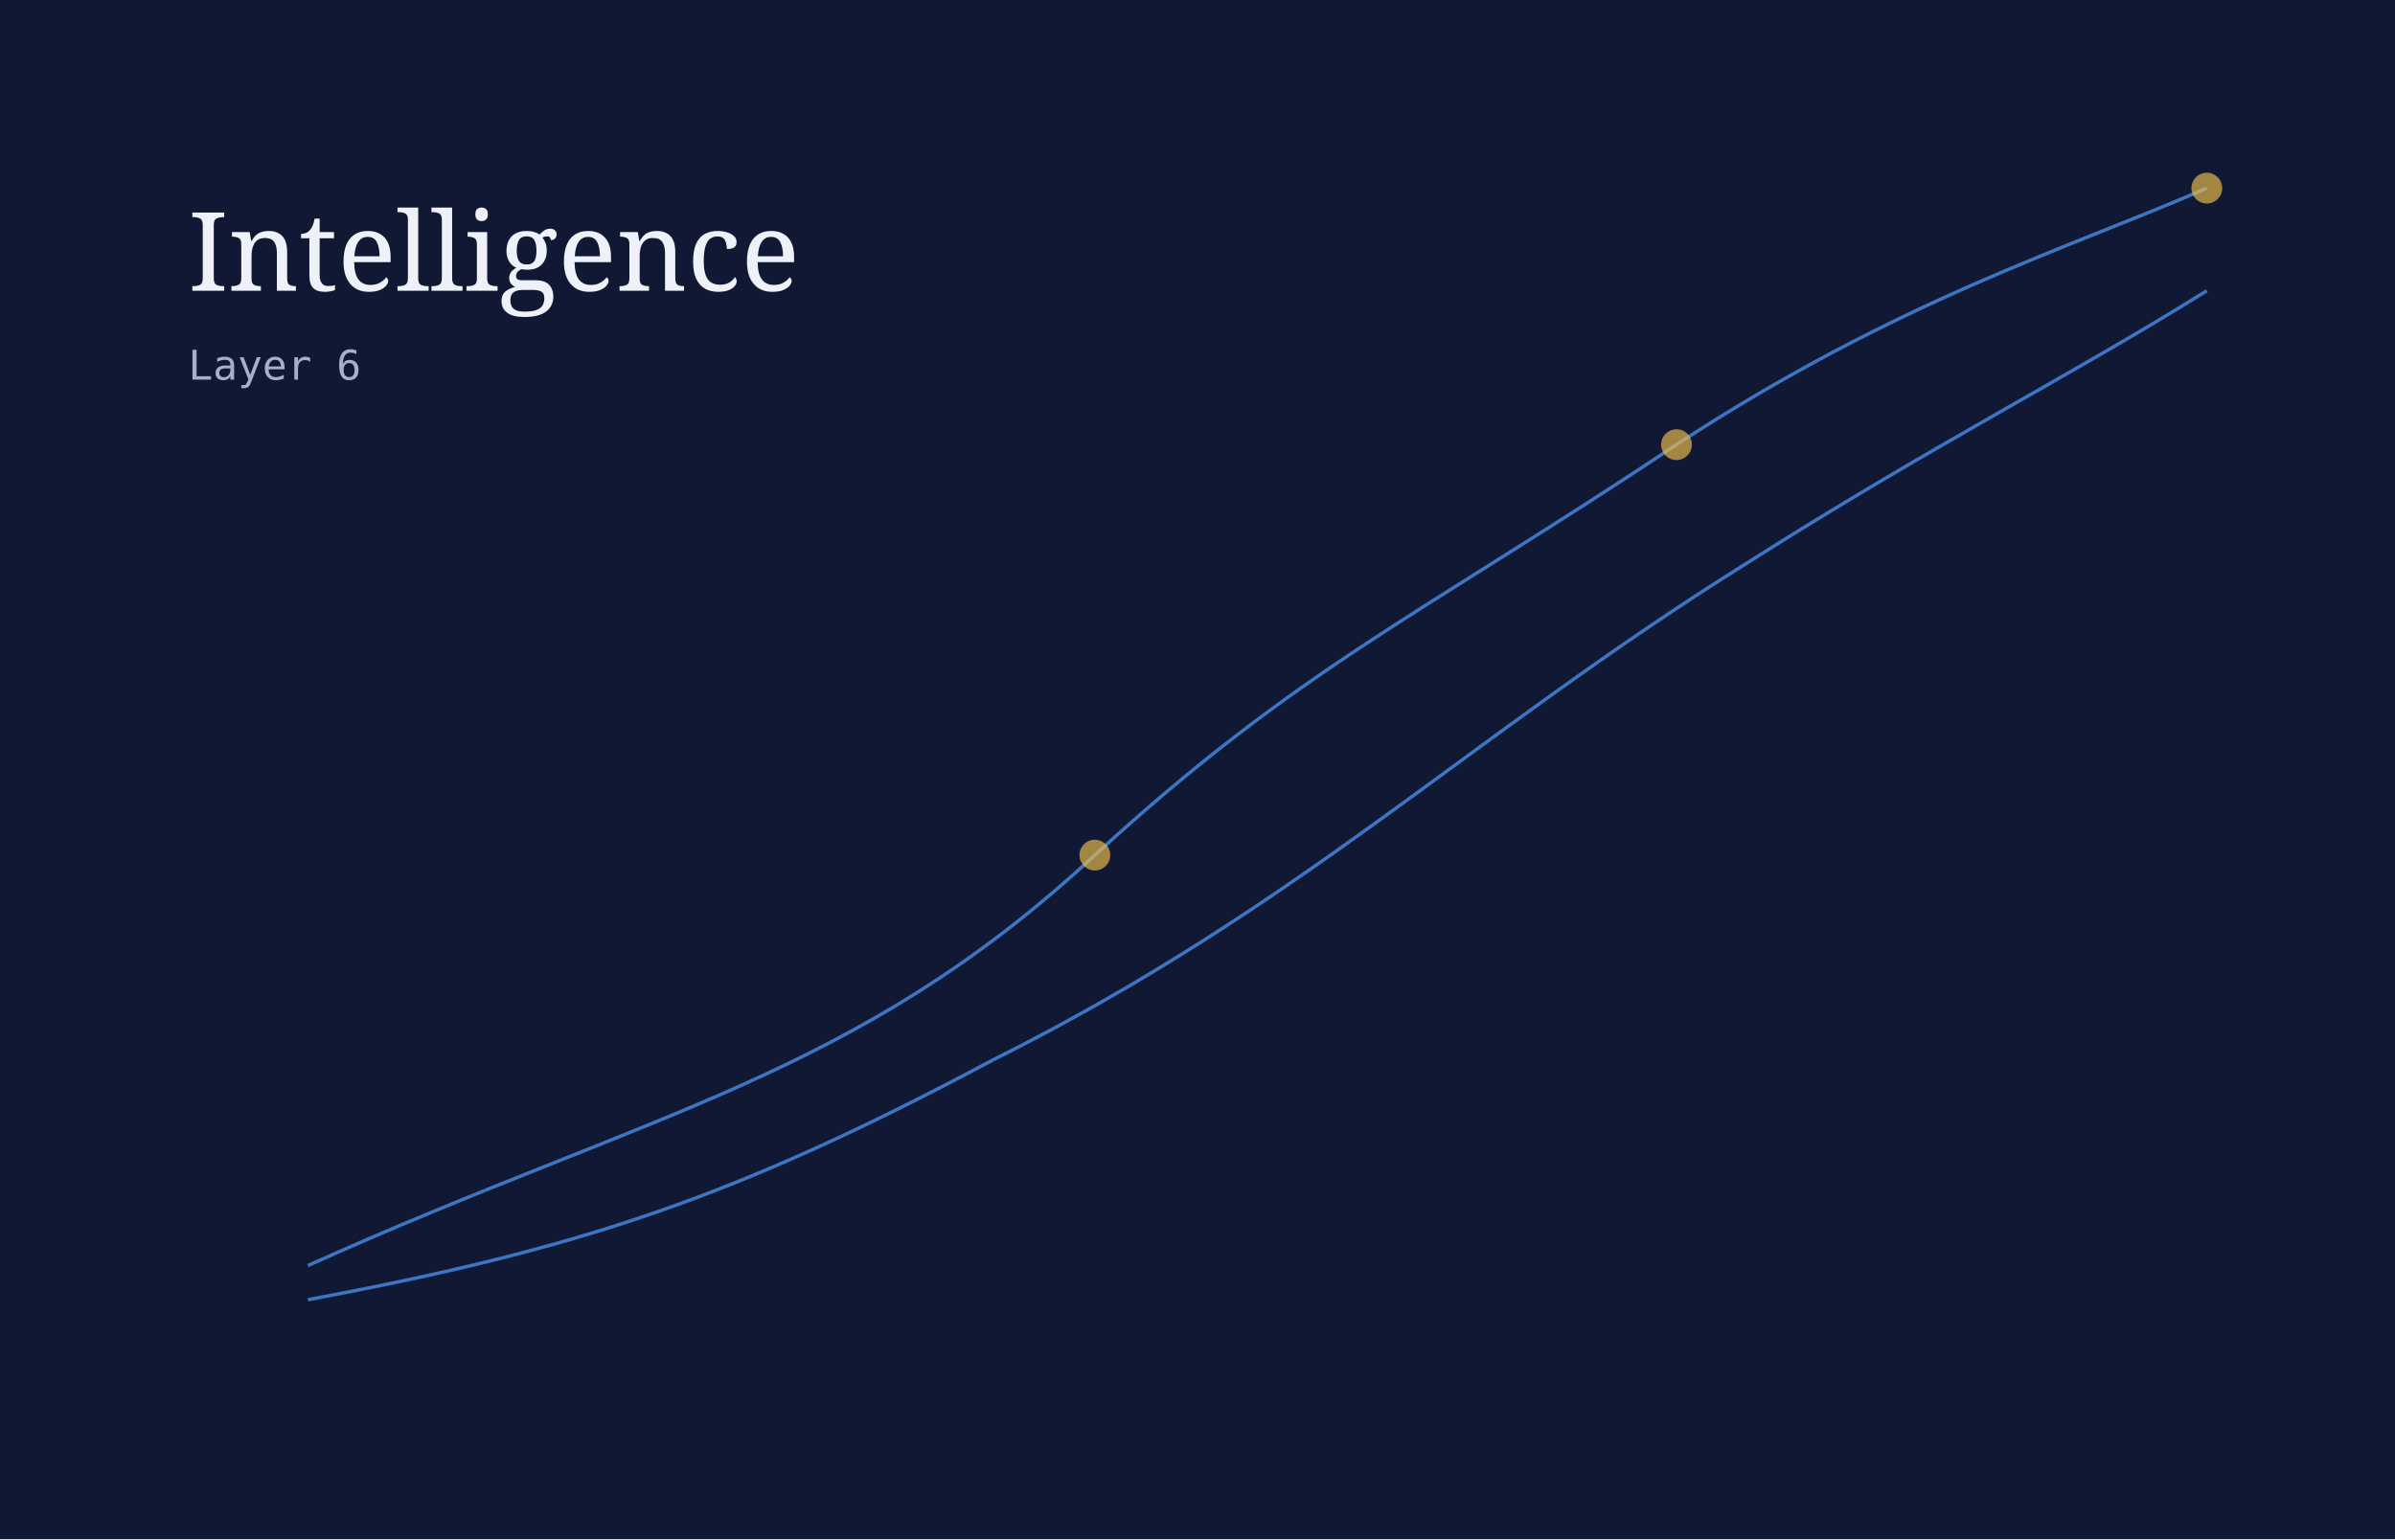
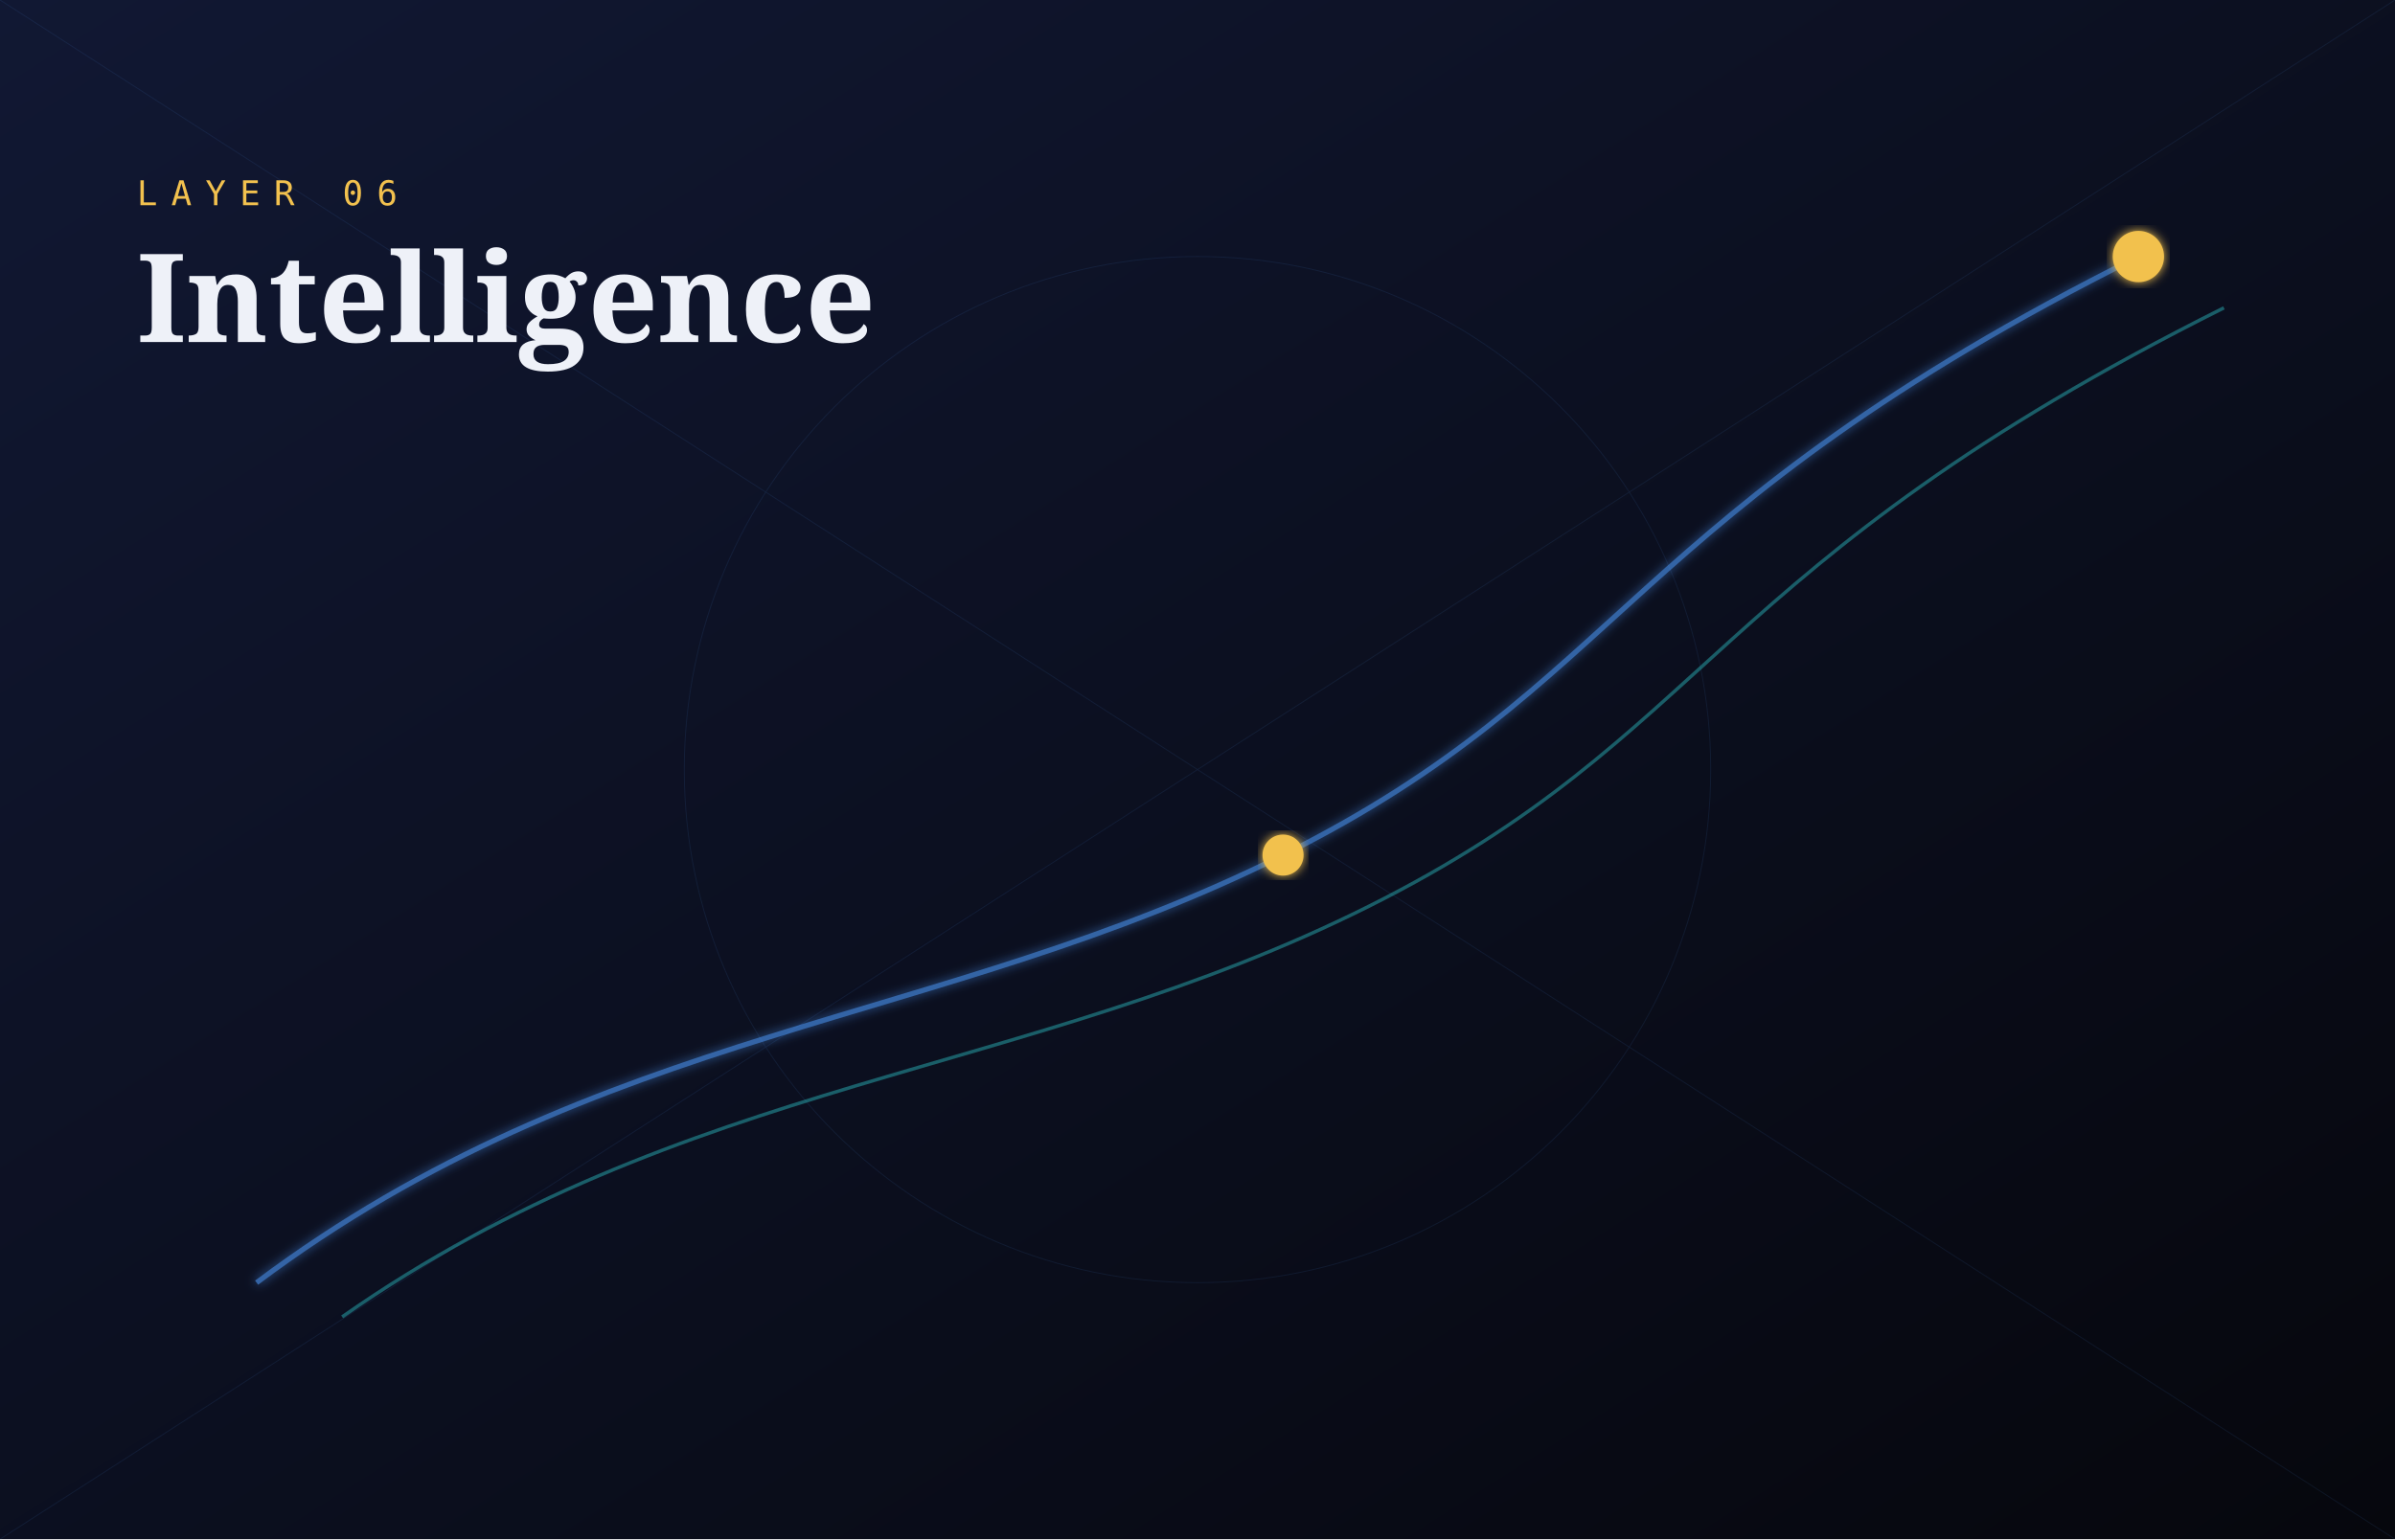
<svg xmlns="http://www.w3.org/2000/svg" viewBox="0 0 1400 900">
-   <rect width="1400" height="900" fill="#111833" />
-   <g fill="none" stroke="#4f9cff" stroke-width="2" opacity="0.7">
-     <path d="M180 740 C380 650, 500 630, 640 500 C760 390, 830 360, 980 260 C1110 175, 1210 145, 1290 110" />
-     <path d="M180 760 C340 730, 430 700, 580 620 C760 530, 860 430, 1020 330 C1130 260, 1210 220, 1290 170" />
+   <defs>
+     <linearGradient id="grad1" x1="0%" y1="0%" x2="100%" y2="100%">
+       <stop offset="0%" stop-color="#111833" />
+       <stop offset="100%" stop-color="#06070d" />
+     </linearGradient>
+     <filter id="glow">
+       <feGaussianBlur stdDeviation="3" result="blur" />
+       <feComposite in="SourceGraphic" in2="blur" operator="over" />
+     </filter>
+   </defs>
+   <rect width="1400" height="900" fill="url(#grad1)" />
+   <g opacity="0.1" stroke="#4f9cff" stroke-width="0.5">
+     <path d="M0 0 L 1400 900 M 0 900 L 1400 0" />
+     <circle cx="700" cy="450" r="300" fill="none" />
  </g>
-   <g fill="#f2c14e" fill-opacity="0.65">
-     <circle cx="640" cy="500" r="9" />
-     <circle cx="980" cy="260" r="9" />
-     <circle cx="1290" cy="110" r="9" />
+   <g transform="translate(150, 650)">
+     <path d="M0 100 C 200 -50, 400 -50, 600 -150 S 800 -350, 1100 -500" fill="none" stroke="#4f9cff" stroke-width="3" opacity="0.6" filter="url(#glow)" />
+     <path d="M50 120 C 250 -20, 450 -20, 650 -120 S 850 -320, 1150 -470" fill="none" stroke="#2fd4d8" stroke-width="2" opacity="0.4" />
+     <circle cx="600" cy="-150" r="12" fill="#f2c14e" filter="url(#glow)" />
+     <circle cx="1100" cy="-500" r="15" fill="#f2c14e" filter="url(#glow)" />
  </g>
-   <text x="110" y="170" fill="#eef1f8" font-family="Georgia,serif" font-size="64">Intelligence</text>
-   <text x="110" y="222" fill="#a6b1c8" font-family="monospace" font-size="24">Layer 6</text>
+   <text x="80" y="120" fill="#f2c14e" font-family="JetBrains Mono, monospace" font-size="20" letter-spacing="0.4em">LAYER 06</text>
+   <text x="80" y="200" fill="#eef1f8" font-family="Playfair Display, serif" font-size="72" font-weight="900">Intelligence</text>
</svg>
